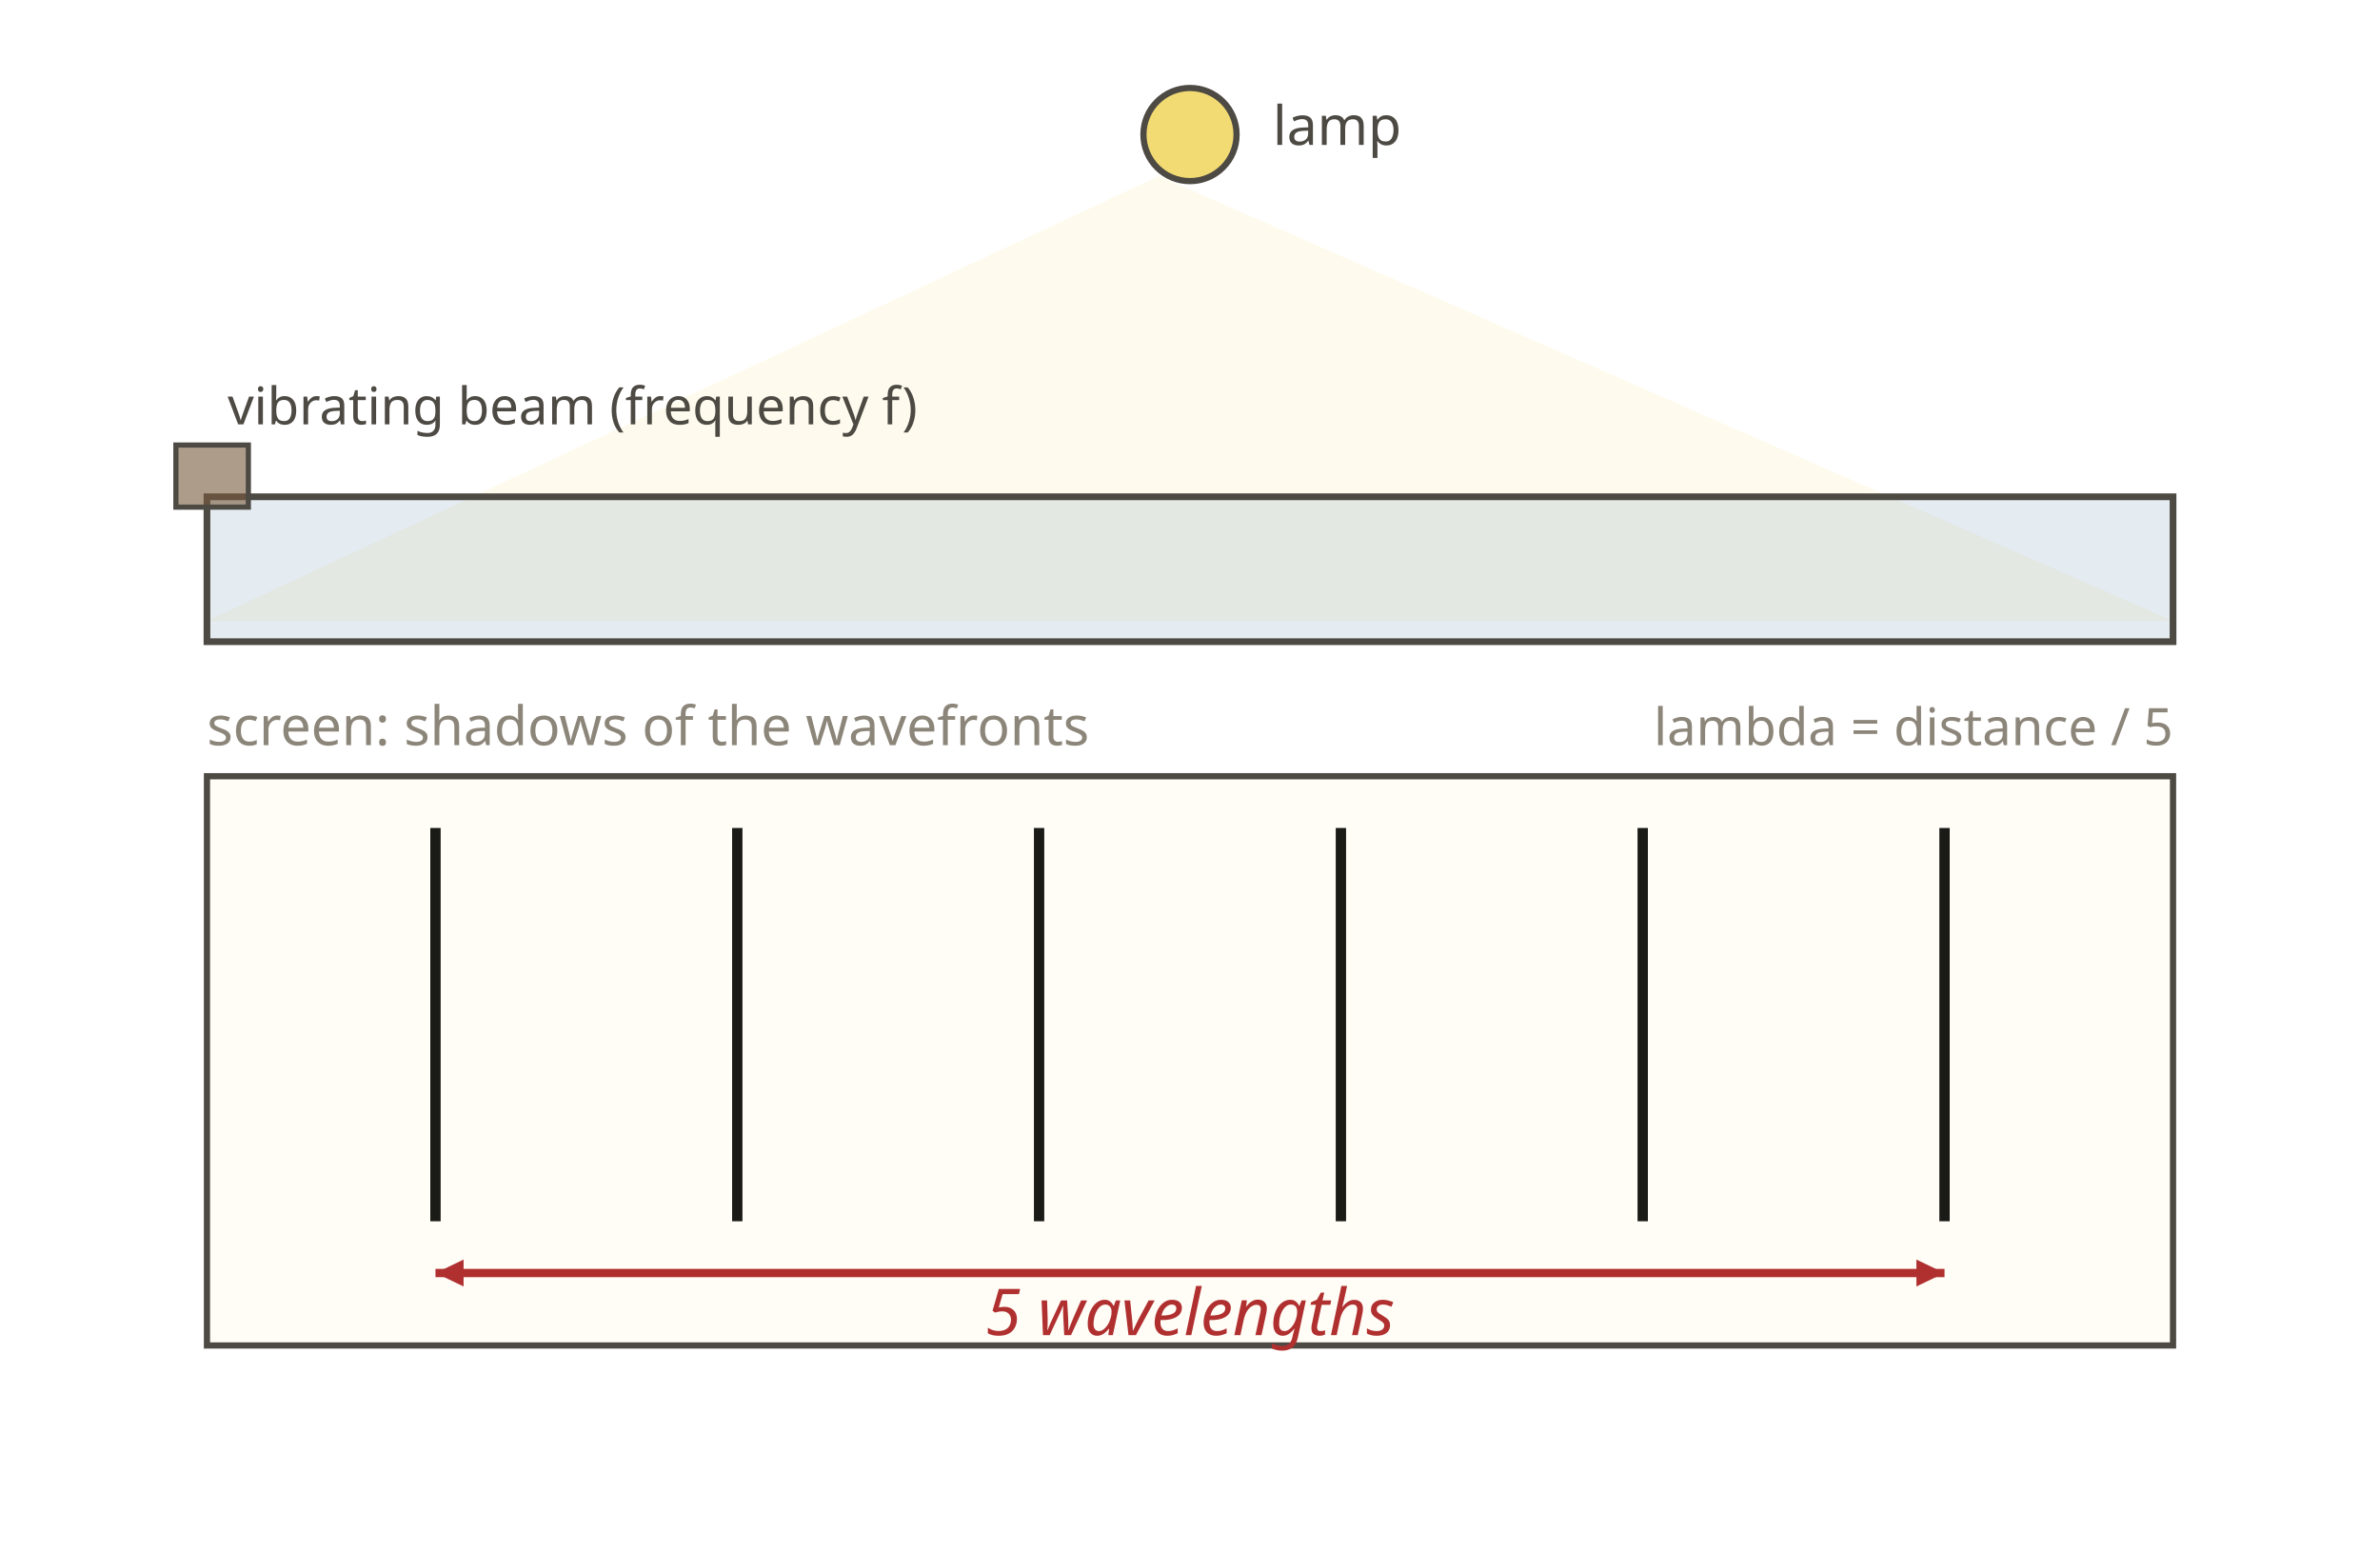
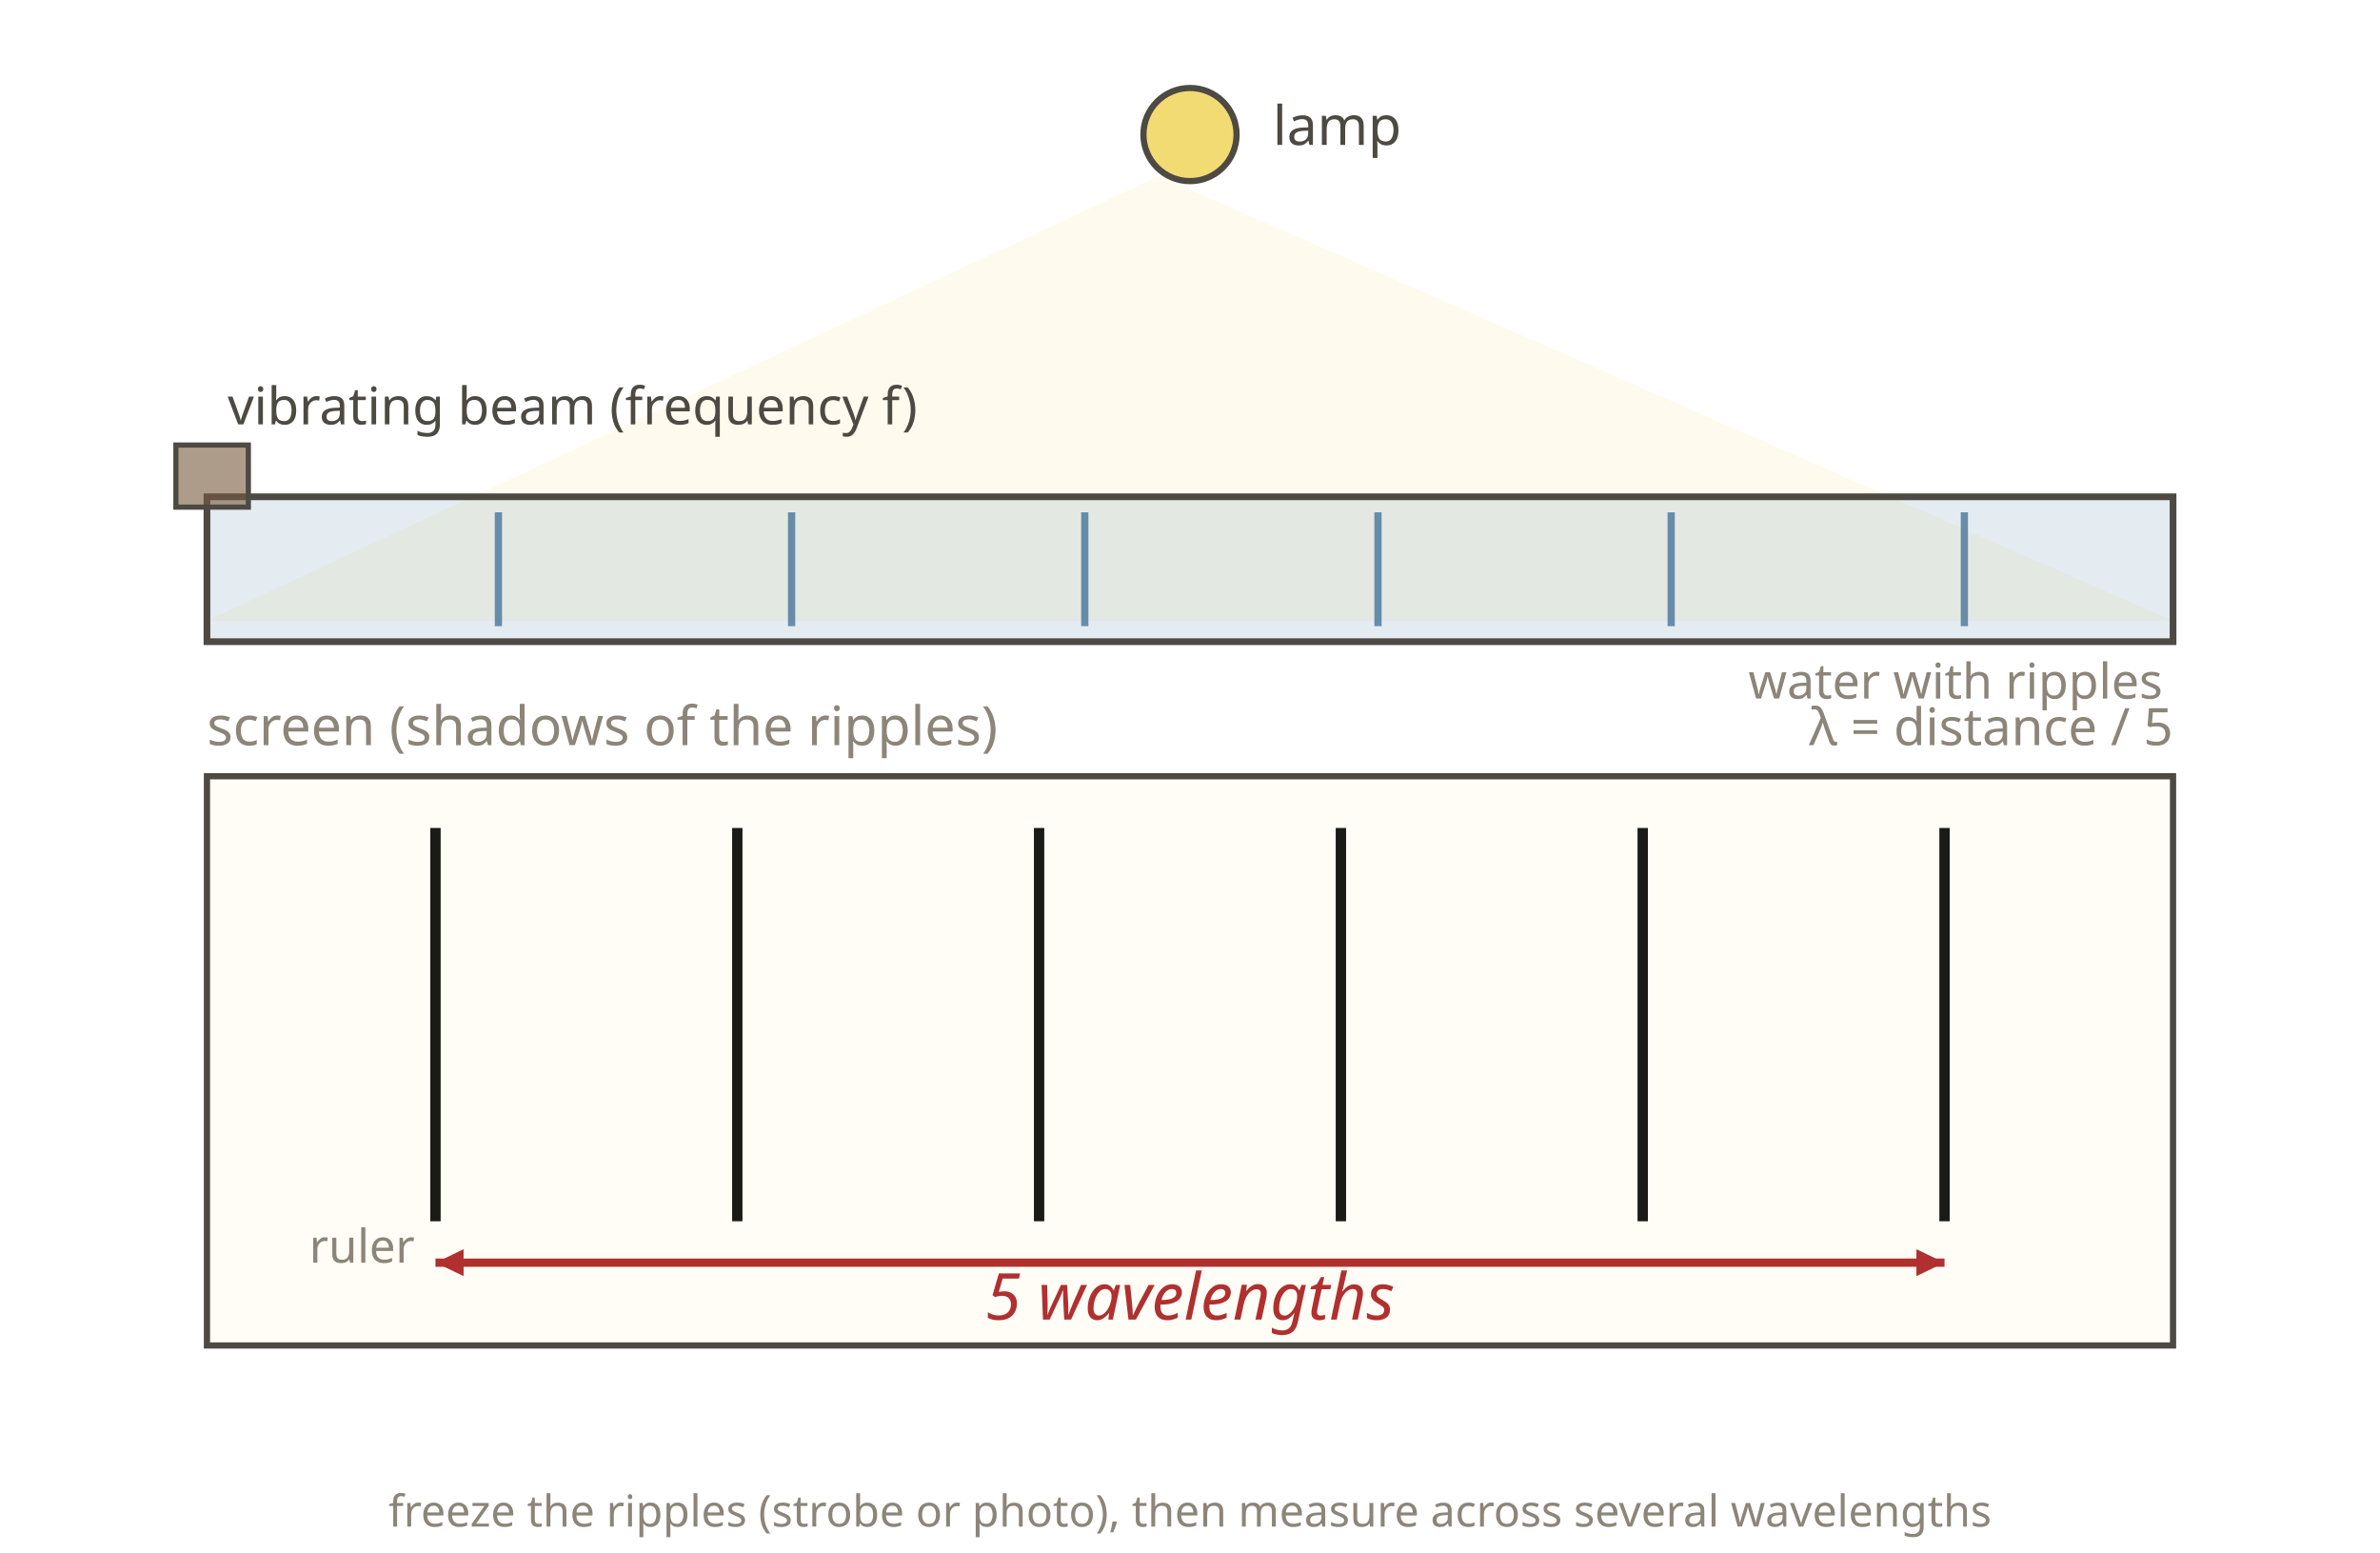
<svg xmlns="http://www.w3.org/2000/svg" viewBox="0 0 460 300" width="100%" preserveAspectRatio="xMidYMid meet" role="img" aria-label="ripple tank" class="td-svg" style="max-width:460px;height:auto;display:block;font-family:Georgia, serif">
  <circle cx="230" cy="26" r="9" fill="rgba(240,210,80,.8)" stroke="#4d4943" stroke-width="1.2" stroke-dasharray="none" />
  <text x="246" y="28" font-family="system-ui, sans-serif" font-size="10.5" fill="#4d4943">lamp</text>
  <path d="M224,34 L40,120 L420,120 Z" fill="rgba(240,210,80,.10)" stroke="none" />
  <rect x="40" y="96" width="380" height="28" fill="rgba(60,110,150,.14)" stroke="#4d4943" stroke-width="1.3" />
+   <line x1="96.333" y1="99" x2="96.333" y2="121" stroke="rgba(60,110,150,.75)" stroke-width="1.4" stroke-linecap="butt" stroke-dasharray="none" />
+   <line x1="153" y1="99" x2="153" y2="121" stroke="rgba(60,110,150,.75)" stroke-width="1.4" stroke-linecap="butt" stroke-dasharray="none" />
+   <line x1="209.667" y1="99" x2="209.667" y2="121" stroke="rgba(60,110,150,.75)" stroke-width="1.4" stroke-linecap="butt" stroke-dasharray="none" />
+   <line x1="266.333" y1="99" x2="266.333" y2="121" stroke="rgba(60,110,150,.75)" stroke-width="1.4" stroke-linecap="butt" stroke-dasharray="none" />
+   <line x1="323" y1="99" x2="323" y2="121" stroke="rgba(60,110,150,.75)" stroke-width="1.4" stroke-linecap="butt" stroke-dasharray="none" />
+   <line x1="379.667" y1="99" x2="379.667" y2="121" stroke="rgba(60,110,150,.75)" stroke-width="1.4" stroke-linecap="butt" stroke-dasharray="none" />
+   <text x="418" y="135" font-family="system-ui, sans-serif" font-size="9.5" fill="#8c8579" text-anchor="end">water with ripples</text>
  <rect x="34" y="86" width="14" height="12" fill="rgba(120,90,60,.6)" stroke="#4d4943" stroke-width="1" />
  <text x="44" y="82" font-family="system-ui, sans-serif" font-size="10" fill="#4d4943">vibrating beam (frequency f)</text>
  <rect x="40" y="150" width="380" height="110" fill="#fffdf6" stroke="#4d4943" stroke-width="1.2" />
-   <text x="40" y="144" font-family="system-ui, sans-serif" font-size="10.5" fill="#8c8579">screen: shadows of the wavefronts</text>
+   <text x="40" y="144" font-family="system-ui, sans-serif" font-size="10.5" fill="#8c8579">screen (shadows of the ripples)</text>
  <line x1="84.167" y1="160" x2="84.167" y2="236" stroke="#1a1a17" stroke-width="2" stroke-linecap="butt" stroke-dasharray="none" />
  <line x1="142.5" y1="160" x2="142.5" y2="236" stroke="#1a1a17" stroke-width="2" stroke-linecap="butt" stroke-dasharray="none" />
  <line x1="200.833" y1="160" x2="200.833" y2="236" stroke="#1a1a17" stroke-width="2" stroke-linecap="butt" stroke-dasharray="none" />
  <line x1="259.167" y1="160" x2="259.167" y2="236" stroke="#1a1a17" stroke-width="2" stroke-linecap="butt" stroke-dasharray="none" />
  <line x1="317.5" y1="160" x2="317.5" y2="236" stroke="#1a1a17" stroke-width="2" stroke-linecap="butt" stroke-dasharray="none" />
  <line x1="375.833" y1="160" x2="375.833" y2="236" stroke="#1a1a17" stroke-width="2" stroke-linecap="butt" stroke-dasharray="none" />
-   <g />
+   <text x="80.167" y="244" font-family="system-ui, sans-serif" font-size="9" fill="#8c8579" text-anchor="end">ruler</text>
  <g>
-     <line x1="84.167" y1="246" x2="375.833" y2="246" stroke="#b03030" stroke-width="1.6" stroke-linecap="butt" stroke-dasharray="none" />
-     <path d="M84.2,246.0 L89.6,243.4 L89.6,248.6 Z" fill="#b03030" stroke="none" />
-     <path d="M375.8,246.0 L370.4,248.6 L370.4,243.4 Z" fill="#b03030" stroke="none" />
-     <text x="230" y="258" font-family="system-ui, sans-serif" font-size="12.5" fill="#b03030" text-anchor="middle" font-style="italic">5 wavelengths</text>
+     <line x1="84.167" y1="244" x2="375.833" y2="244" stroke="#b03030" stroke-width="1.6" stroke-linecap="butt" stroke-dasharray="none" />
+     <path d="M84.2,244.0 L89.6,241.4 L89.6,246.6 Z" fill="#b03030" stroke="none" />
+     <path d="M375.8,244.0 L370.4,246.6 L370.4,241.4 Z" fill="#b03030" stroke="none" />
+     <text x="230" y="255" font-family="system-ui, sans-serif" font-size="12.5" fill="#b03030" text-anchor="middle" font-style="italic">5 wavelengths</text>
  </g>
-   <text x="420" y="144" font-family="system-ui, sans-serif" font-size="10" fill="#8c8579" text-anchor="end">lambda = distance / 5</text>
+   <text x="420" y="144" font-family="system-ui, sans-serif" font-size="10" fill="#8c8579" text-anchor="end">λ = distance / 5</text>
+   <text x="230" y="295" font-family="system-ui, sans-serif" font-size="8.5" fill="#8c8579" text-anchor="middle">freeze the ripples (strobe or photo), then measure across several wavelengths</text>
</svg>
